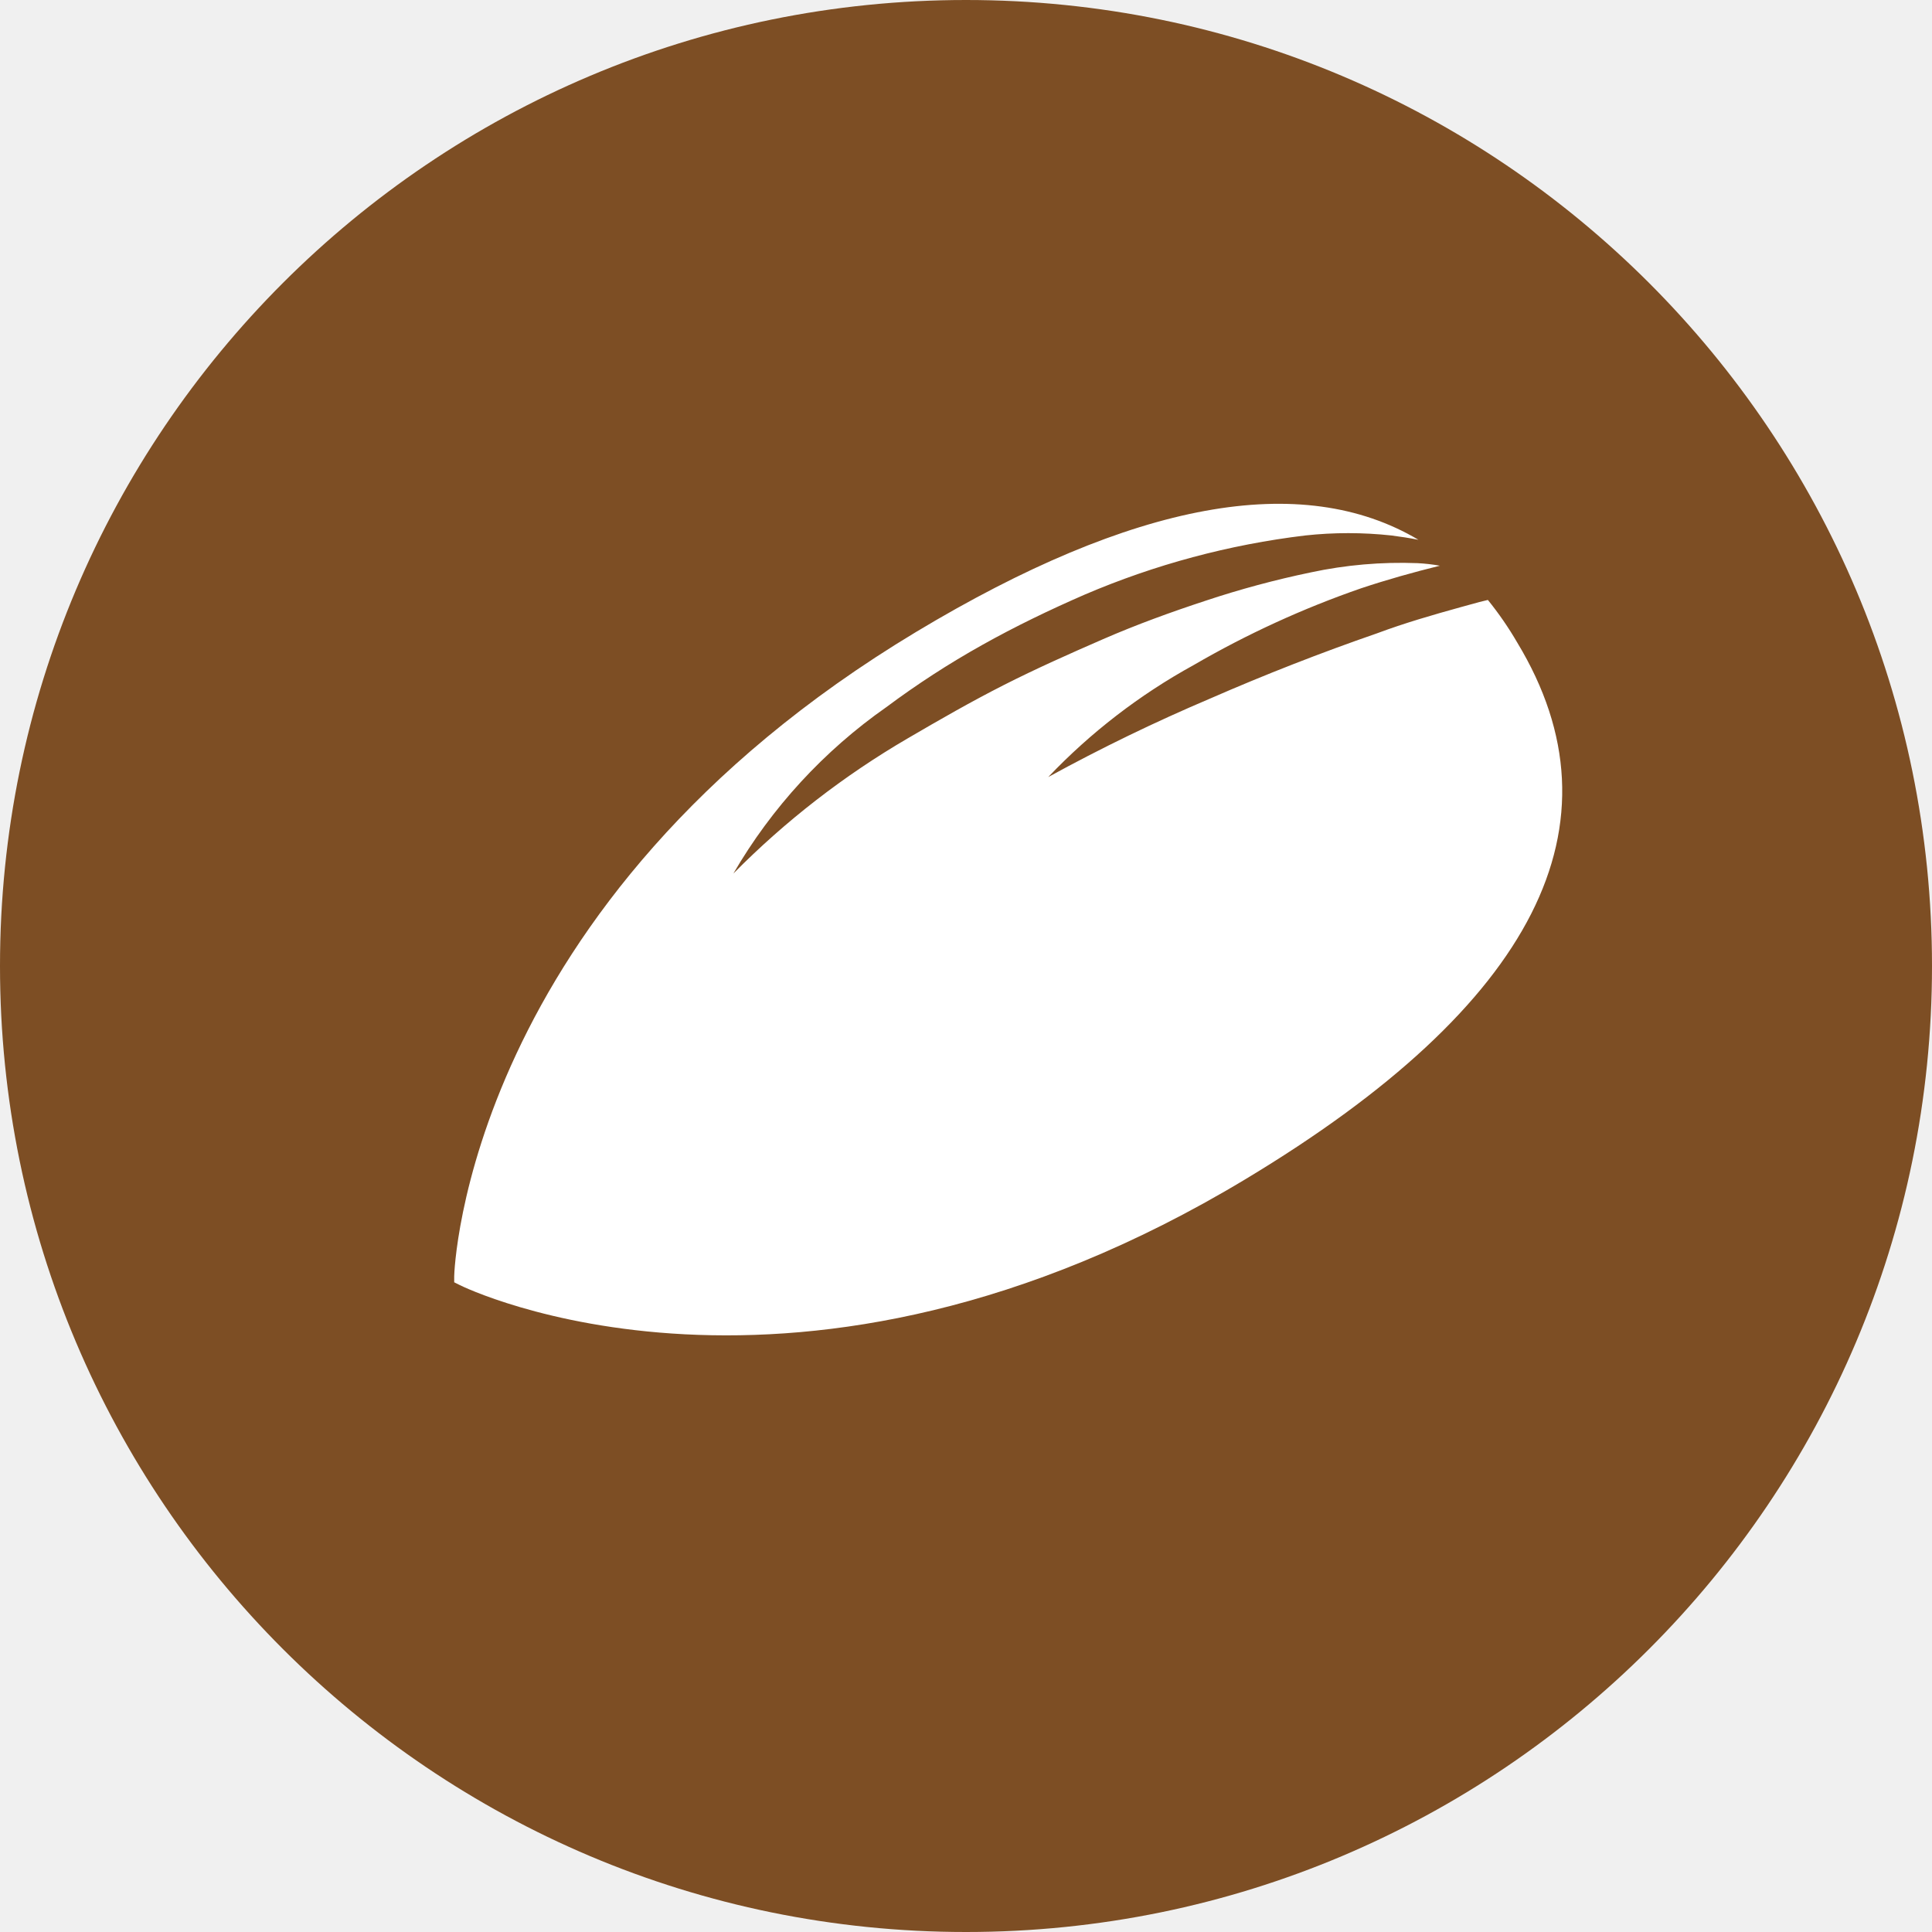
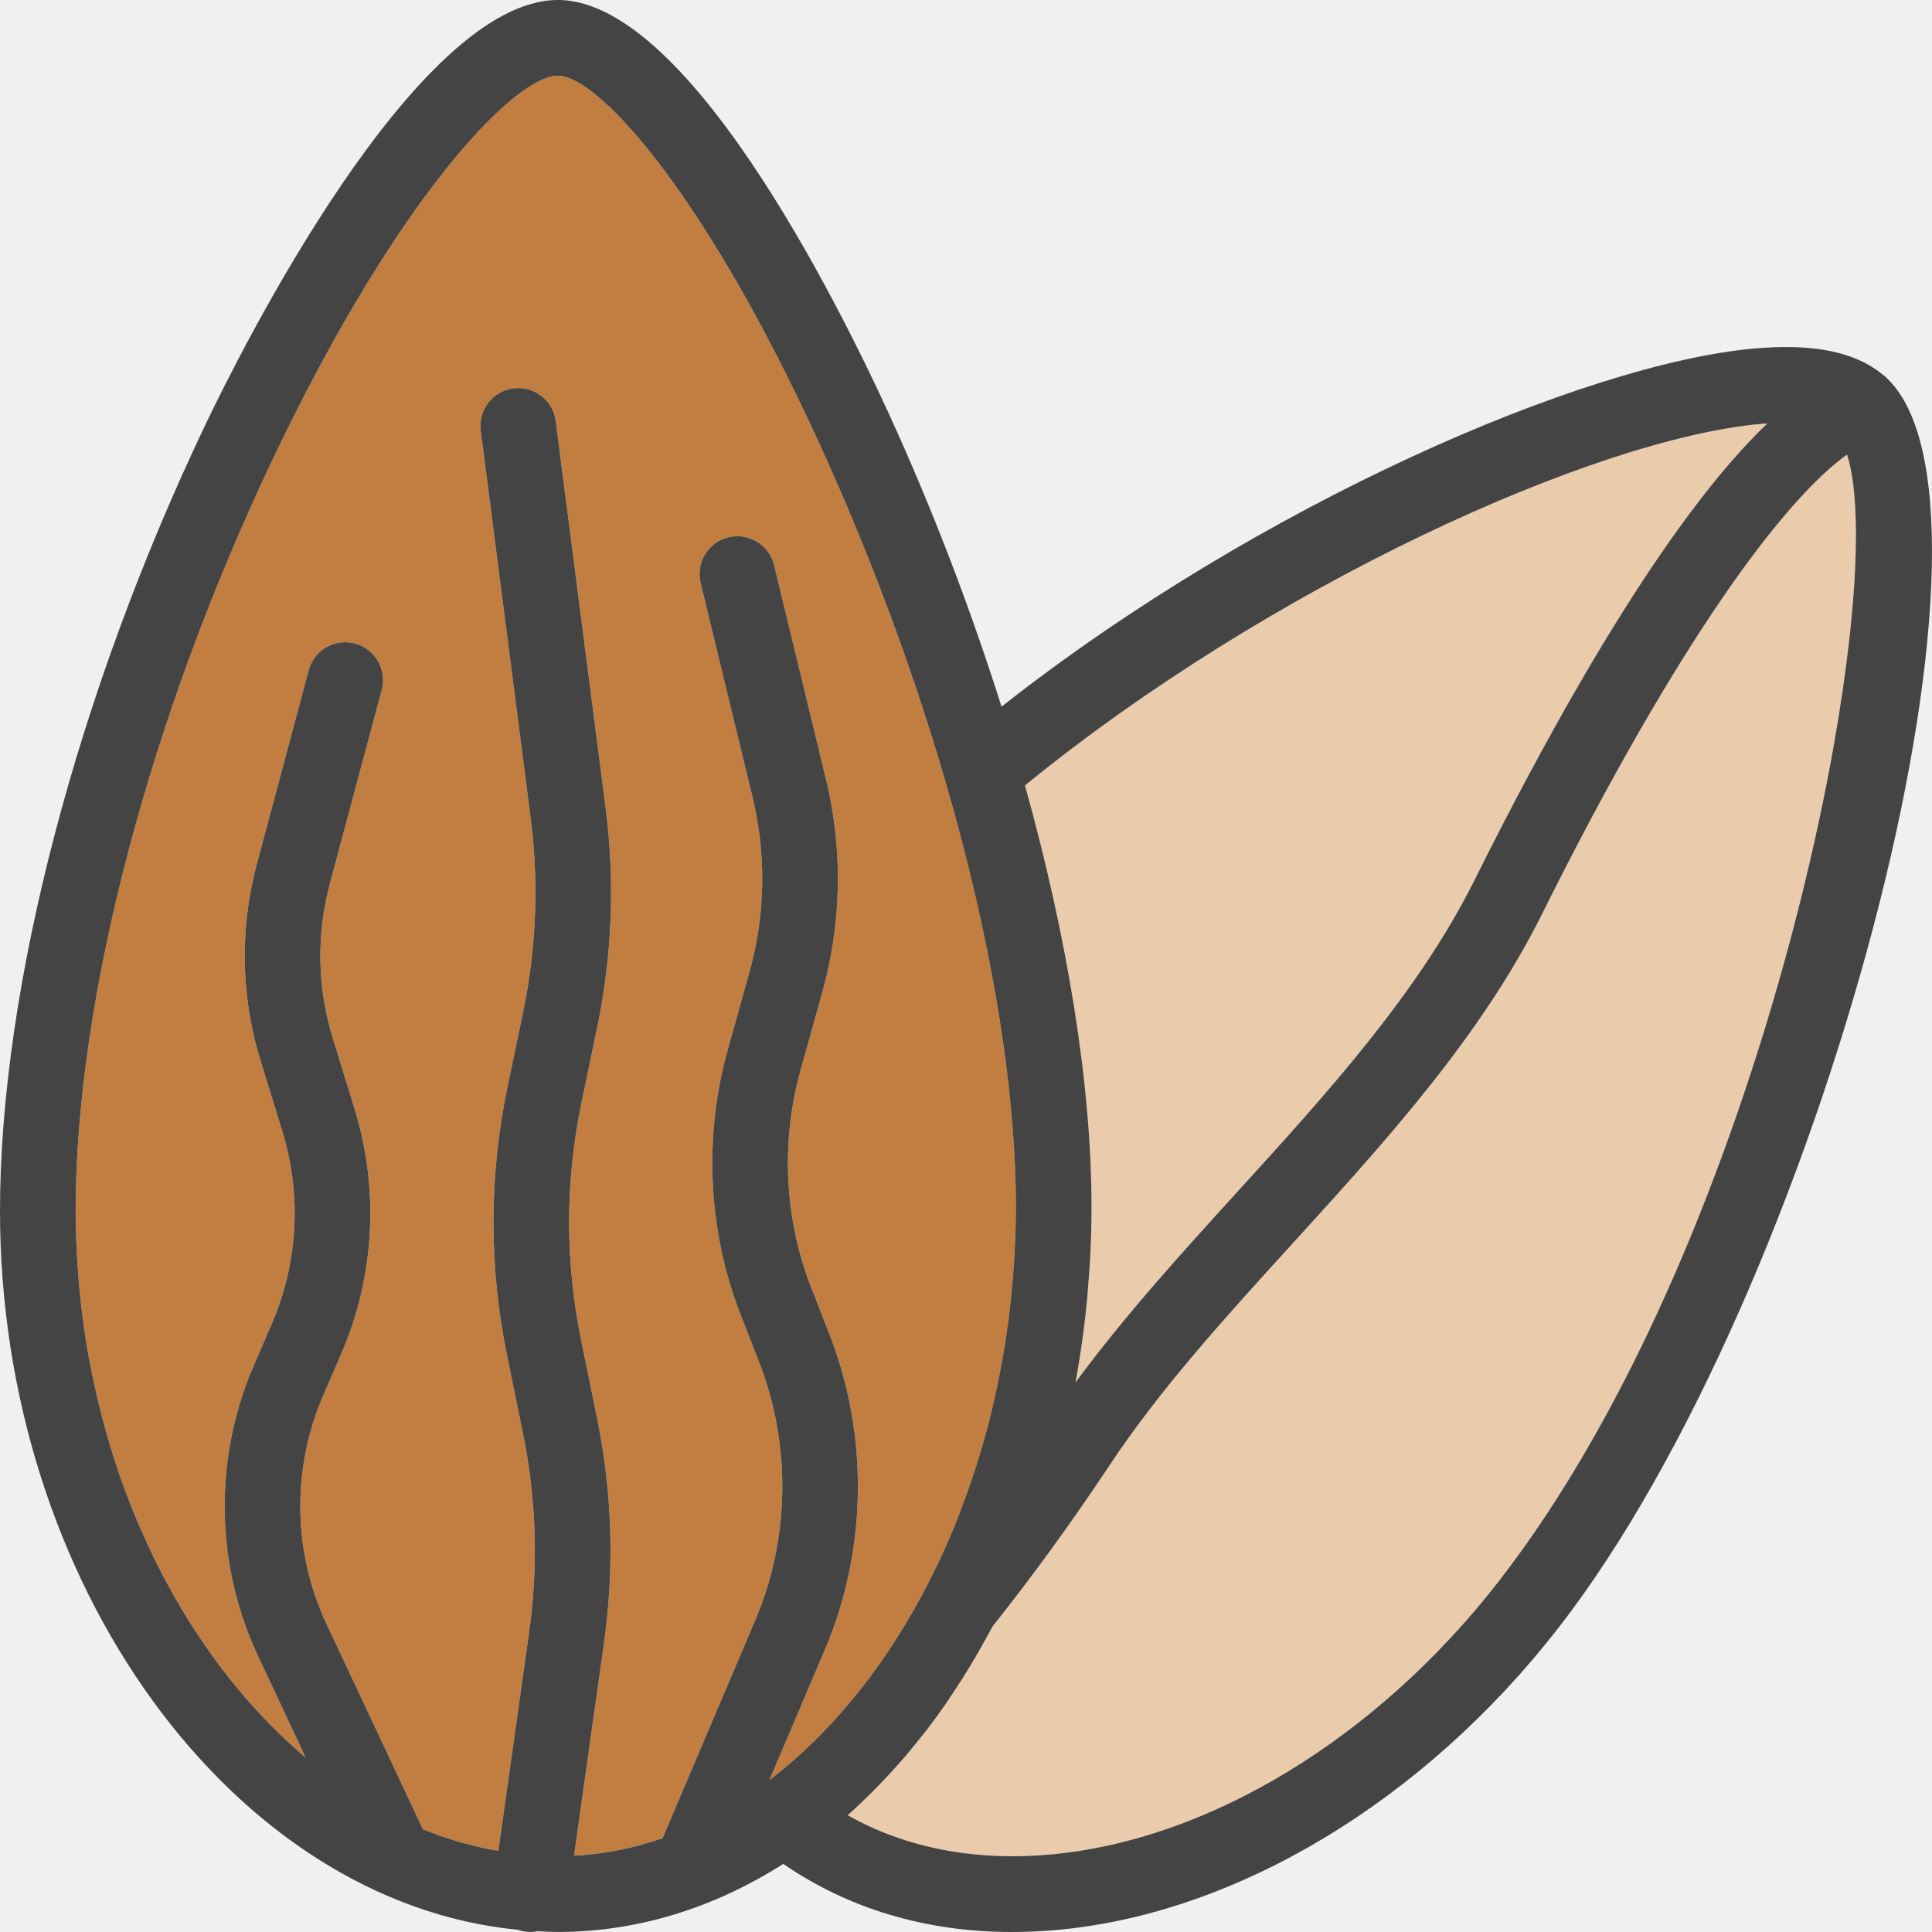
- <svg xmlns="http://www.w3.org/2000/svg" viewBox="0 0 120.76 120.76">
+ <svg xmlns="http://www.w3.org/2000/svg" id="Ebene_1" data-name="Ebene 1" viewBox="0 0 128 128">
  <defs>
    <style>
      .cls-1 {
-         fill: #7d4e24;
+         fill: none;
      }

      .cls-2 {
-         fill: #fff;
+         fill: #eaccad;
+       }
+ 
+       .cls-3 {
+         fill: #c17e40;
+       }
+ 
+       .cls-4 {
+         fill: #444;
      }
    </style>
  </defs>
-   <g id="Ebene_2" data-name="Ebene 2">
-     <g id="Ebene_1-2" data-name="Ebene 1">
-       <path class="cls-1" d="M60.38,0a60.38,60.38,0,1,0,60.38,60.38h0A60.38,60.38,0,0,0,60.38,0Z" />
-       <path class="cls-2" d="M93,37.5l-.53.13-1.13.31c-1.77.49-3.54,1-5.28,1.65-3.5,1.21-7,2.58-10.39,4.06a112.522,112.522,0,0,0-10.15,4.92,37.4,37.4,0,0,1,9.09-7,59.673,59.673,0,0,1,10.47-4.8c1.62-.54,3.26-1,4.92-1.41a10.968,10.968,0,0,0-1.4-.16,26.911,26.911,0,0,0-6.68.58,58.526,58.526,0,0,0-6.57,1.77c-2.16.71-4.31,1.49-6.4,2.4s-4.18,1.84-6.21,2.87-4,2.16-6,3.33a52.559,52.559,0,0,0-10.9,8.45A32.861,32.861,0,0,1,55.4,44.2a54.485,54.485,0,0,1,6-3.89c2.07-1.16,4.21-2.19,6.39-3.14a50.278,50.278,0,0,1,13.79-3.7,24.9,24.9,0,0,1,5.39,0c.56.07,1.13.16,1.69.27-7.29-4.33-17.81-2.41-31.4,5.76-28.15,16.93-28.87,40-28.87,40.28v.37l.34.17c.2.11,21,10.31,49.11-6.61,18.13-10.9,23.86-22.19,17-33.54A21.054,21.054,0,0,0,93,37.5Z" />
-     </g>
+   <path class="cls-1" d="m122.733,36.708c0,.02-.001.04-.002.06,0-.02.001-.04.002-.06Z" />
+   <path class="cls-1" d="m122.655,38.488c-.001.025-.003.051-.005.076.002-.025.003-.051.005-.076Z" />
+   <path class="cls-1" d="m122.748,35.095c0,.005,0,.01,0,.015,0-.005,0-.01,0-.015Z" />
+   <path class="cls-1" d="m122.513,40.414c-.002.024-.004.048-.007.072.002-.024.004-.048.007-.072Z" />
+   <path class="cls-1" d="m120.871,51.646c-.013.069-.026.137-.04.206.013-.069.026-.137.04-.206Z" />
+   <path class="cls-1" d="m122.304,42.488s0,.006-.001.009c0-.003,0-.006.001-.009Z" />
+   <path class="cls-1" d="m120.358,54.17c-.019.089-.038.177-.057.266.019-.089.038-.177.057-.266Z" />
+   <path class="cls-1" d="m121.317,49.24c-.006.033-.011.065-.017.099.006-.033.011-.065.017-.099Z" />
+   <path class="cls-1" d="m119.777,56.791c-.022.094-.044.189-.066.283.022-.094.044-.189.066-.283Z" />
+   <path class="cls-1" d="m119.13,59.492c-.021.084-.043.169-.064.253.021-.084.043-.169.064-.253Z" />
+   <path class="cls-1" d="m118.416,62.263c-.013.047-.026.095-.039.143.013-.047.026-.095.039-.143Z" />
+   <g>
+     <path class="cls-1" d="m65.761,107.757c-.254.484-.519.956-.786,1.426.267-.471.532-.942.786-1.426h0Z" />
+     <path class="cls-1" d="m72.074,85.421c.068-.808.132-1.618.169-2.438-.039.819-.1,1.63-.169,2.438Z" />
+     <path class="cls-1" d="m117.088,28.055c-.152.011-.303.02-.465.035.162-.015.313-.025.465-.035h0Z" />
+     <path class="cls-1" d="m71.254,91.59h0c.341-1.856.608-3.751.785-5.685-.179,1.932-.443,3.829-.785,5.685Z" />
+     <path class="cls-1" d="m59.301,117.132c.204-.227.407-.455.607-.687-.2.233-.404.461-.607.687Z" />
+     <path class="cls-1" d="m62.59,112.987c.266-.38.52-.773.776-1.165-.256.392-.511.785-.776,1.165Z" />
+     <path class="cls-1" d="m60.779,115.389c.203-.252.41-.499.609-.758-.199.259-.406.505-.609.758Z" />
+     <path class="cls-1" d="m54.935,30.828c-7.935-17.804-15.286-25.812-17.97-25.812-2.806,0-10.496,7.825-18.806,25.222-8.233,17.237-13.148,35.925-13.148,49.99,0,23.174,14.633,42.753,31.954,42.753,16.445,0,30.339-19.702,30.339-43.023,0-13.388-4.624-31.754-12.369-49.13Z" />
+     <path class="cls-1" d="m63.833,111.102c.265-.421.524-.85.778-1.283-.254.434-.514.862-.778,1.283Z" />
+     <path class="cls-1" d="m108.366,89.991c-.047.094-.093.19-.14.284.047-.094.093-.189.14-.284Z" />
+     <path class="cls-1" d="m109.62,87.386c-.022.047-.043.095-.066.142.022-.047.043-.095.066-.142Z" />
+     <path class="cls-1" d="m105.614,95.186c-.069.123-.139.245-.209.367.07-.122.139-.245.209-.367Z" />
+     <path class="cls-1" d="m104.132,97.71c-.071.116-.142.231-.213.346.071-.115.142-.23.213-.346Z" />
+     <path class="cls-1" d="m107.028,92.604c-.062.117-.123.234-.185.35.062-.116.124-.234.185-.35Z" />
+     <path class="cls-1" d="m102.582,100.162c-.062.095-.126.188-.188.282.063-.094.126-.188.188-.282Z" />
+     <path class="cls-1" d="m58.291,118.213c-.175.181-.348.364-.526.54.178-.176.351-.36.526-.54Z" />
+     <path class="cls-1" d="m100.968,102.521c-.043.06-.086.118-.129.178.043-.06.086-.118.129-.178Z" />
+     <path class="cls-1" d="m116.197,70.475c-.036.112-.071.223-.108.335.036-.112.072-.223.108-.335Z" />
+     <path class="cls-1" d="m110.826,84.719c-.018.04-.036.081-.054.121.018-.04.036-.081.054-.121Z" />
+     <path class="cls-1" d="m114.252,76.147c-.05.138-.101.275-.151.413.051-.138.101-.275.151-.413Z" />
+     <path class="cls-1" d="m117.059,67.723c-.021.069-.041.137-.062.206.021-.069.041-.137.062-.206Z" />
+     <path class="cls-1" d="m115.258,73.3c-.044.13-.089.259-.133.389.045-.13.089-.259.133-.389Z" />
+     <path class="cls-1" d="m112.034,81.875c-.04.097-.081.193-.121.29.04-.097.081-.193.121-.29Z" />
+     <path class="cls-1" d="m113.176,79.012c-.049.127-.099.254-.149.381.05-.127.1-.254.149-.381Z" />
+     <path class="cls-2" d="m100.968,102.521c.483-.678.958-1.372,1.426-2.077.063-.094.126-.188.188-.282.453-.689.899-1.392,1.337-2.105.071-.115.142-.231.213-.346.432-.709.856-1.428,1.273-2.157.07-.122.139-.245.209-.367.416-.735.826-1.478,1.228-2.231.062-.116.124-.234.185-.35.407-.768.807-1.544,1.199-2.329.047-.094.093-.19.14-.284.404-.814.801-1.635,1.188-2.463.022-.047.043-.095.066-.142.392-.842.777-1.691,1.152-2.546.018-.04.036-.081.054-.121.371-.846.732-1.698,1.087-2.554.04-.097.081-.193.121-.29.339-.824.67-1.652.994-2.482.05-.127.1-.254.149-.381.316-.815.624-1.633.924-2.452.051-.138.101-.275.151-.413.298-.819.589-1.639.872-2.458.045-.13.089-.259.133-.389.285-.83.562-1.661.832-2.489.036-.112.072-.223.108-.335.274-.851.542-1.7.8-2.547.021-.069.041-.137.062-.206.544-1.792,1.051-3.57,1.521-5.324.013-.048.026-.095.039-.143.226-.848.443-1.69.652-2.526.021-.085.043-.169.064-.254.203-.816.397-1.624.583-2.425.022-.095.044-.19.066-.284.183-.796.358-1.584.525-2.362.019-.089.038-.178.057-.267.167-.785.325-1.562.475-2.326.014-.069.027-.137.04-.206.152-.784.296-1.557.43-2.316.006-.033.011-.066.017-.099.421-2.4.752-4.67.988-6.765,0-.003,0-.006.001-.009.078-.689.145-1.358.202-2.008.002-.024.004-.048.007-.072.056-.639.102-1.259.138-1.857.002-.025.003-.051.005-.076.035-.597.061-1.172.077-1.725,0-.02.001-.04.002-.061.015-.558.02-1.094.015-1.603,0-.005,0-.01,0-.015-.023-2.081-.218-3.743-.587-4.882-4.066,2.907-11.036,12.027-20.201,30.43-4.044,8.123-10.375,15.076-16.498,21.801-4.523,4.966-8.794,9.658-12.157,14.729-2.724,4.108-5.344,7.653-7.757,10.679-.254.484-.519.956-.786,1.426-.121.213-.241.426-.364.636-.254.434-.513.862-.778,1.283-.153.243-.31.481-.466.72-.256.392-.511.785-.776,1.165-.391.561-.792,1.11-1.202,1.645-.199.259-.406.505-.609.758-.287.357-.575.711-.871,1.055-.2.233-.403.461-.607.687-.331.369-.668.729-1.01,1.081-.175.181-.348.364-.526.54-.525.521-1.057,1.029-1.603,1.511,3.82,2.157,8.384,3.053,13.425,2.603,10.53-.951,21.635-7.713,29.703-18.09.525-.675,1.04-1.37,1.549-2.079.043-.06.086-.118.129-.178Z" />
+     <path class="cls-2" d="m72.243,82.984c-.038.82-.101,1.63-.169,2.438-.014.16-.02.323-.035.483-.177,1.934-.443,3.829-.785,5.685,3.23-4.385,7.021-8.562,10.716-12.62,5.892-6.471,11.983-13.162,15.717-20.659,5.452-10.949,12.733-23.883,19.4-30.255-.152.011-.303.02-.465.035-10.956.989-32.439,10.671-48.716,23.946,2.838,10.19,4.407,19.886,4.407,27.922,0,1.016-.025,2.025-.072,3.025Z" />
+     <path class="cls-1" d="m12.786,107.815c-.043-.066-.086-.131-.128-.198.042.067.086.131.128.198Z" />
+     <path class="cls-1" d="m10.351,103.519c-.058-.116-.113-.235-.17-.352.057.117.112.235.17.352Z" />
+     <path class="cls-1" d="m14.119,109.771c-.055-.076-.109-.153-.164-.23.055.077.109.154.164.23Z" />
+     <path class="cls-1" d="m18.666,115.011c-.05-.048-.101-.096-.151-.145.05.049.1.097.151.145Z" />
+     <path class="cls-1" d="m9.352,101.373c-.066-.152-.133-.302-.198-.455.065.153.132.304.198.455Z" />
+     <path class="cls-1" d="m7.484,96.406c-.048-.15-.091-.304-.137-.455.046.151.089.304.137.455Z" />
+     <path class="cls-1" d="m6.815,94.089c-.059-.222-.117-.445-.173-.669.056.224.114.447.173.669Z" />
+     <path class="cls-1" d="m8.316,98.825c-.013-.036-.028-.071-.042-.107.013.036.028.071.042.107Z" />
+     <polygon class="cls-1" points="43.895 121.784 43.895 121.784 43.895 121.784 43.895 121.784" />
+     <polygon class="cls-1" points="20.253 116.44 20.253 116.44 20.253 116.44 20.253 116.44" />
+     <path class="cls-1" d="m72.243,82.984c-.039.819-.1,1.63-.169,2.438-.014.16-.02.323-.035.483-.179,1.932-.443,3.829-.785,5.685,3.23-4.385,7.021-8.562,10.716-12.62,5.892-6.471,11.983-13.162,15.717-20.659,5.452-10.949,12.733-23.883,19.4-30.255-.152.011-.303.02-.465.035-10.956.989-32.439,10.671-48.716,23.946,2.838,10.19,4.407,19.886,4.407,27.922,0,1.016-.025,2.025-.072,3.025Z" />
+     <path class="cls-1" d="m6.21,91.558c-.039-.182-.082-.362-.119-.544.037.183.08.362.119.544Z" />
+     <path class="cls-1" d="m42.462,122.227s-.004,0-.006.001c.002,0,.004,0,.006-.001Z" />
+     <polygon class="cls-1" points="28.022 121.192 28.023 121.193 28.022 121.192 28.022 121.192" />
+     <path class="cls-1" d="m39.529,122.808h-.005s.003,0,.005,0Z" />
+     <path class="cls-1" d="m41.006,122.569s-.005,0-.007.001c.002,0,.005,0,.007-.001Z" />
+     <path class="cls-1" d="m66.638,88.722c-.025.166-.056.33-.083.496.027-.166.058-.329.083-.496Z" />
+     <path class="cls-1" d="m63.864,99.494c-.05.135-.098.273-.149.407.051-.135.099-.272.149-.407Z" />
+     <path class="cls-1" d="m57.652,111.093c-.036.048-.071.097-.107.145.036-.048.071-.097.107-.145Z" />
+     <path class="cls-1" d="m54.374,114.924c.042-.042.083-.084.125-.127-.042.043-.083.085-.125.127Z" />
+     <path class="cls-1" d="m62.754,102.257c-.012.027-.025.054-.037.081.012-.027.025-.054.037-.081Z" />
+     <path class="cls-1" d="m61.701,104.49c-.061.122-.123.244-.185.365.062-.121.124-.243.185-.365Z" />
+     <path class="cls-1" d="m5.655,88.585c-.022-.142-.038-.286-.059-.428.021.142.037.286.059.428Z" />
+     <path class="cls-1" d="m122.373,30.118c-4.066,2.907-11.036,12.027-20.201,30.43-4.044,8.123-10.375,15.076-16.498,21.801-4.523,4.966-8.794,9.658-12.157,14.729-2.724,4.108-5.344,7.653-7.757,10.679h0c-.254.484-.519.956-.786,1.426-.121.213-.241.426-.364.636-.254.434-.514.862-.778,1.283-.153.243-.31.481-.466.72-.256.392-.511.785-.776,1.165-.391.561-.792,1.11-1.202,1.645-.199.259-.406.505-.609.758-.287.357-.575.711-.871,1.055-.2.233-.404.461-.607.687-.331.369-.668.729-1.01,1.081-.175.181-.348.364-.526.54-.525.521-1.057,1.029-1.603,1.511,3.82,2.157,8.384,3.053,13.425,2.603,10.53-.951,21.635-7.713,29.703-18.09.525-.675,1.04-1.37,1.549-2.079.043-.06.086-.118.129-.178.483-.678.958-1.372,1.426-2.077.063-.094.126-.188.188-.282.453-.689.899-1.392,1.337-2.105.071-.115.142-.23.213-.346.432-.709.856-1.428,1.273-2.157.07-.122.139-.245.209-.367.416-.735.826-1.478,1.228-2.231.062-.116.124-.234.185-.35.407-.768.807-1.544,1.199-2.329.047-.094.093-.189.14-.284.404-.814.801-1.635,1.188-2.463.022-.047.043-.095.066-.142.392-.842.777-1.691,1.152-2.546.018-.04.036-.081.054-.121.371-.846.732-1.698,1.087-2.554.04-.097.081-.193.121-.29.339-.824.67-1.652.994-2.482.05-.127.1-.254.149-.381.316-.815.624-1.633.924-2.452.051-.138.101-.275.151-.413.298-.819.589-1.639.872-2.458.045-.13.089-.259.133-.389.285-.83.562-1.661.832-2.489.036-.112.072-.223.108-.335.274-.851.542-1.7.8-2.547.021-.069.041-.137.062-.206.544-1.792,1.051-3.57,1.521-5.324.013-.048.026-.095.039-.143.226-.848.443-1.69.652-2.526.021-.085.043-.169.064-.254.203-.816.397-1.624.583-2.425.022-.095.044-.189.066-.284.183-.796.358-1.584.525-2.362.019-.089.038-.178.057-.267.167-.785.325-1.562.475-2.326.014-.069.027-.137.04-.206.152-.784.296-1.557.43-2.316.006-.033.011-.066.017-.099.421-2.4.752-4.67.988-6.765,0-.003,0-.006.001-.009.078-.689.145-1.358.202-2.008.002-.024.004-.048.007-.072.056-.639.102-1.259.138-1.857.002-.025.003-.051.005-.076.035-.597.061-1.172.077-1.725,0-.02.001-.04.002-.061.015-.558.02-1.094.015-1.603,0-.005,0-.01,0-.015-.023-2.081-.218-3.743-.587-4.882Z" />
+     <path class="cls-1" d="m59.062,109.085c-.036.054-.072.106-.108.16.036-.054.072-.106.108-.16Z" />
+     <path class="cls-1" d="m67.234,82.659c-.012.251-.027.5-.042.75.015-.25.03-.499.042-.75Z" />
+     <path class="cls-1" d="m5.121,83.527c-.015-.253-.033-.504-.045-.758.012.254.029.505.045.758Z" />
+     <path class="cls-1" d="m5.337,86.123c-.028-.261-.053-.523-.077-.785.025.262.049.524.077.785Z" />
+     <path class="cls-1" d="m67.03,85.514c-.019.203-.035.408-.057.611.022-.203.037-.407.057-.611Z" />
+     <path class="cls-1" d="m64.731,96.964c-.054.172-.111.341-.166.512.056-.171.112-.34.166-.512Z" />
+     <path class="cls-1" d="m66.171,91.333c-.045.223-.09.447-.138.669.047-.222.093-.445.138-.669Z" />
+     <path class="cls-1" d="m65.472,94.393c-.008.031-.015.063-.023.095.008-.031.015-.063.023-.095Z" />
+     <path class="cls-3" d="m57.545,111.239c.036-.048.071-.097.107-.145.446-.598.88-1.214,1.302-1.848.036-.054.072-.106.108-.16.879-1.336,1.697-2.75,2.455-4.23.062-.121.124-.243.185-.365.352-.703.693-1.419,1.016-2.151.012-.027.025-.054.037-.081.338-.77.657-1.557.96-2.356.051-.135.099-.272.149-.407.246-.663.479-1.337.701-2.018.055-.171.112-.34.166-.512.256-.814.498-1.638.718-2.476.008-.031.015-.063.023-.095.205-.787.389-1.586.562-2.392.047-.222.093-.445.138-.669.141-.699.268-1.404.384-2.115.027-.166.058-.329.083-.496.131-.857.242-1.724.335-2.597.022-.202.037-.407.057-.611.067-.697.121-1.399.163-2.104.015-.25.03-.499.042-.75.041-.895.07-1.794.07-2.701,0-13.388-4.624-31.754-12.369-49.13-7.935-17.804-15.286-25.812-17.97-25.812-2.806,0-10.496,7.825-18.806,25.222-8.233,17.237-13.148,35.925-13.148,49.99,0,.853.026,1.699.065,2.541.012.254.029.506.045.758.037.607.082,1.211.139,1.811.025.262.049.524.077.785.074.683.161,1.361.26,2.034.021.142.037.286.059.428.127.818.273,1.627.436,2.428.037.183.08.363.119.544.134.626.277,1.247.432,1.862.056.224.114.447.173.669.167.627.344,1.247.532,1.861.046.151.089.305.137.455.247.781.509,1.553.79,2.312.013.036.028.071.042.107.264.709.545,1.406.837,2.093.065.153.132.304.198.455.266.607.542,1.206.829,1.795.057.117.112.235.17.352.71,1.425,1.48,2.794,2.307,4.098.042.067.086.131.128.198.378.589.768,1.164,1.168,1.726.055.077.109.154.164.23,1.35,1.865,2.822,3.573,4.397,5.095.05.048.101.097.151.145.519.496,1.047.974,1.586,1.429h0s-3.149-6.706-3.149-6.706c-2.848-6.064-2.959-13.072-.306-19.23l1.224-2.84c1.731-4.018,1.973-8.538.68-12.73l-1.445-4.687c-1.304-4.228-1.388-8.722-.243-12.998l3.438-12.844c.358-1.338,1.731-2.133,3.069-1.773,1.337.358,2.13,1.734,1.772,3.071l-3.438,12.844c-.9,3.362-.834,6.896.19,10.22l1.445,4.687c1.644,5.331,1.336,11.083-.867,16.196l-1.224,2.84c-2.085,4.839-1.997,10.346.24,15.109l6.383,13.592s0,0,.001,0c1.619.656,3.288,1.137,4.993,1.433l2.037-14.465c.621-4.404.484-8.843-.404-13.196l-1.064-5.21c-1.2-5.878-1.189-11.837.033-17.711l1.041-5.002c.883-4.246,1.049-8.581.494-12.888l-3.303-25.617c-.177-1.374.792-2.631,2.164-2.808,1.371-.177,2.628.793,2.806,2.167l3.303,25.617c.627,4.862.439,9.758-.558,14.552l-1.041,5.002c-1.082,5.201-1.092,10.479-.029,15.683l1.064,5.211c1.003,4.915,1.157,9.929.457,14.9l-1.983,14.081c.5-.026.997-.07,1.491-.132h.005c.493-.062.983-.142,1.47-.238.002,0,.005,0,.007-.001.487-.097.971-.211,1.451-.341.002,0,.004,0,.006-.001.481-.131.959-.279,1.432-.443,0,0,0,0,0,0l6.153-14.473c2.288-5.382,2.377-11.603.245-17.07l-1.224-3.138c-2.163-5.545-2.466-11.781-.853-17.561l1.446-5.178c1.049-3.758,1.116-7.754.194-11.556l-3.438-14.186c-.326-1.346.5-2.702,1.844-3.029,1.342-.323,2.699.5,3.026,1.846l3.438,14.186c1.123,4.634,1.041,9.505-.238,14.088l-1.446,5.178c-1.323,4.738-1.076,9.847.694,14.386l1.224,3.138c2.605,6.678,2.495,14.28-.301,20.858l-3.678,8.651h0c1.178-.896,2.31-1.902,3.393-3.003.042-.042.083-.084.125-.127,1.067-1.095,2.085-2.284,3.046-3.559Z" />
+     <path class="cls-4" d="m125.124,25.168c-.01-.011-.021-.02-.031-.031-.061-.06-.118-.126-.181-.182-.026-.023-.057-.041-.083-.064-.044-.036-.088-.07-.134-.103-1.818-1.487-4.599-2.049-8.521-1.694-11.175,1.009-32.719,10.259-49.82,23.725-1.891-5.987-4.184-12.073-6.842-18.035C56.502,22.032,45.981,0,36.965,0,27.526,0,15.878,23.386,13.638,28.074,5.099,45.953,0,65.45,0,80.228c0,24.739,15.454,45.795,34.306,47.625.155.055.318.096.488.12.119.017.236.024.353.024.159,0,.316-.017.468-.046.449.022.898.046,1.35.046,5.333,0,10.391-1.623,14.929-4.509,4.308,2.963,9.445,4.512,15.142,4.512.984,0,1.986-.046,3.001-.137,11.888-1.074,24.302-8.552,33.207-20.005,17.398-22.374,30.886-73.646,21.88-82.689Zm-8.501,2.922c.162-.015.313-.025.465-.035-6.667,6.372-13.948,19.306-19.4,30.255-3.734,7.498-9.825,14.188-15.717,20.659-3.696,4.058-7.487,8.235-10.716,12.62.341-1.856.605-3.753.785-5.685.015-.16.021-.323.035-.483.069-.808.131-1.618.169-2.438.047-1,.072-2.009.072-3.025,0-8.035-1.57-17.731-4.407-27.922,16.277-13.275,37.76-22.958,48.716-23.946Zm-62.249,86.834c-1.083,1.1-2.216,2.106-3.393,3.003h0l3.678-8.651c2.797-6.578,2.907-14.181.301-20.858l-1.224-3.138c-1.771-4.539-2.017-9.648-.694-14.386l1.446-5.178c1.279-4.583,1.361-9.455.238-14.088l-3.438-14.186c-.326-1.347-1.683-2.169-3.026-1.846-1.345.327-2.17,1.683-1.844,3.029l3.438,14.186c.921,3.802.854,7.798-.194,11.556l-1.446,5.178c-1.613,5.779-1.311,12.015.853,17.561l1.224,3.138c2.132,5.467,2.043,11.688-.245,17.07l-6.153,14.473h0s0,0,0,0c-.474.164-.951.312-1.432.443-.002,0-.004,0-.006.001-.48.131-.964.244-1.451.341-.002,0-.005,0-.007.001-.487.097-.977.176-1.47.238-.002,0-.003,0-.005,0-.494.062-.991.106-1.491.132l1.983-14.081c.7-4.971.547-9.984-.457-14.9l-1.064-5.211c-1.062-5.204-1.053-10.482.029-15.683l1.041-5.002c.997-4.795,1.185-9.69.558-14.552l-3.303-25.617c-.177-1.374-1.435-2.344-2.806-2.167-1.373.177-2.342,1.435-2.164,2.808l3.303,25.617c.555,4.306.389,8.642-.494,12.888l-1.041,5.002c-1.222,5.874-1.233,11.833-.033,17.711l1.064,5.21c.888,4.353,1.024,8.792.404,13.196l-2.037,14.465c-1.706-.296-3.374-.777-4.993-1.433,0,0,0,0-.001,0h0l-6.383-13.592c-2.237-4.763-2.324-10.27-.24-15.109l1.224-2.84c2.204-5.113,2.511-10.865.867-16.196l-1.445-4.687c-1.025-3.324-1.091-6.858-.19-10.22l3.438-12.844c.358-1.338-.435-2.713-1.772-3.071-1.338-.36-2.711.435-3.069,1.773l-3.438,12.844c-1.145,4.276-1.06,8.77.243,12.998l1.445,4.687c1.292,4.191,1.051,8.712-.68,12.73l-1.224,2.84c-2.653,6.158-2.542,13.167.306,19.23l3.149,6.706h0c-.54-.455-1.068-.934-1.586-1.429-.05-.048-.101-.096-.151-.145-1.575-1.523-3.046-3.23-4.397-5.095-.055-.076-.109-.153-.164-.23-.401-.561-.79-1.137-1.168-1.726-.043-.066-.086-.131-.128-.198-.827-1.304-1.597-2.673-2.307-4.098-.058-.116-.113-.235-.17-.352-.287-.589-.563-1.188-.829-1.795-.066-.152-.133-.302-.198-.455-.292-.687-.573-1.384-.837-2.093-.013-.036-.028-.071-.042-.107-.281-.758-.543-1.53-.79-2.312-.048-.151-.091-.304-.137-.455-.188-.614-.365-1.235-.532-1.861-.059-.222-.117-.445-.173-.669-.155-.615-.298-1.236-.432-1.862-.039-.182-.082-.362-.119-.544-.162-.801-.309-1.611-.436-2.428-.022-.142-.038-.286-.059-.428-.099-.673-.186-1.351-.26-2.034-.028-.261-.053-.523-.077-.785-.056-.6-.102-1.205-.139-1.811-.015-.253-.033-.504-.045-.758-.039-.842-.065-1.688-.065-2.541,0-14.065,4.915-32.753,13.148-49.99C26.469,12.841,34.158,5.016,36.965,5.016c2.685,0,10.035,8.008,17.97,25.812,7.745,17.376,12.369,35.742,12.369,49.13,0,.907-.028,1.806-.07,2.701-.012.251-.027.5-.042.75-.042.706-.096,1.407-.163,2.104-.02.203-.035.408-.057.611-.093.874-.204,1.74-.335,2.597-.025.166-.056.33-.083.496-.115.711-.243,1.417-.384,2.115-.045.223-.09.447-.138.669-.172.806-.357,1.605-.562,2.392-.008.031-.015.063-.023.095-.22.838-.462,1.662-.718,2.476-.054.172-.111.341-.166.512-.222.682-.455,1.355-.701,2.018-.05.136-.098.273-.149.407-.304.799-.623,1.586-.96,2.356-.012.027-.025.054-.037.081-.323.732-.664,1.448-1.016,2.151-.061.122-.123.244-.185.365-.757,1.48-1.576,2.894-2.455,4.23-.036.054-.072.106-.108.16-.421.634-.855,1.25-1.302,1.848-.036.048-.071.097-.107.145-.961,1.275-1.979,2.464-3.046,3.559-.042.043-.083.085-.125.127ZM122.946,36.618c0,.02,0,.04-.002.061-.016.553-.041,1.128-.077,1.725-.002.025-.003.051-.005.076-.036.598-.082,1.217-.138,1.857-.002.024-.004.048-.007.072-.057.65-.125,1.319-.202,2.008,0,.003,0,.006-.001.009-.236,2.095-.567,4.365-.988,6.765-.006.033-.011.066-.017.099-.134.759-.278,1.532-.43,2.316-.013.069-.026.137-.04.206-.149.765-.308,1.541-.475,2.326-.019.089-.038.178-.057.267-.167.779-.342,1.566-.525,2.362-.022.095-.044.189-.066.284-.186.801-.38,1.609-.583,2.425-.021.084-.043.169-.064.254-.209.836-.426,1.677-.652,2.526-.013.048-.026.095-.039.143-.47,1.754-.977,3.533-1.521,5.324-.021.069-.041.137-.062.206-.258.846-.526,1.696-.8,2.547-.036.112-.071.223-.108.335-.269.829-.547,1.659-.832,2.489-.044.13-.089.259-.133.389-.283.82-.574,1.64-.872,2.458-.05.138-.101.275-.151.413-.301.819-.609,1.637-.924,2.452-.049.127-.099.254-.149.381-.324.83-.655,1.658-.994,2.482-.04.097-.081.193-.121.29-.354.855-.716,1.708-1.087,2.554-.018.04-.036.081-.054.121-.376.855-.76,1.703-1.152,2.546-.022.047-.043.095-.066.142-.387.829-.784,1.649-1.188,2.463-.047.095-.093.19-.14.284-.392.785-.792,1.561-1.199,2.329-.062.117-.123.234-.185.35-.402.753-.812,1.496-1.228,2.231-.069.123-.139.245-.209.367-.417.729-.842,1.448-1.273,2.157-.071.116-.142.231-.213.346-.439.713-.884,1.416-1.337,2.105-.062.095-.126.188-.188.282-.468.705-.942,1.399-1.426,2.077-.043.06-.086.118-.129.178-.508.708-1.024,1.404-1.549,2.079-8.069,10.376-19.173,17.138-29.703,18.09-5.04.45-9.604-.446-13.425-2.603.546-.482,1.078-.99,1.603-1.511.177-.176.351-.359.526-.54.341-.353.678-.712,1.01-1.081.204-.227.407-.454.607-.687.295-.344.584-.698.871-1.055.203-.253.41-.499.609-.758.41-.535.811-1.084,1.202-1.645.265-.38.52-.773.776-1.165.156-.239.313-.477.466-.72.265-.422.524-.849.778-1.283.123-.21.243-.423.364-.636.266-.47.532-.942.786-1.426h0c2.413-3.026,5.033-6.571,7.757-10.679,3.363-5.071,7.634-9.763,12.157-14.729,6.123-6.725,12.454-13.678,16.498-21.801,9.164-18.403,16.134-27.522,20.201-30.43.37,1.139.564,2.801.587,4.882,0,.005,0,.01,0,.015.005.509,0,1.045-.015,1.603Z" />
  </g>
</svg>
